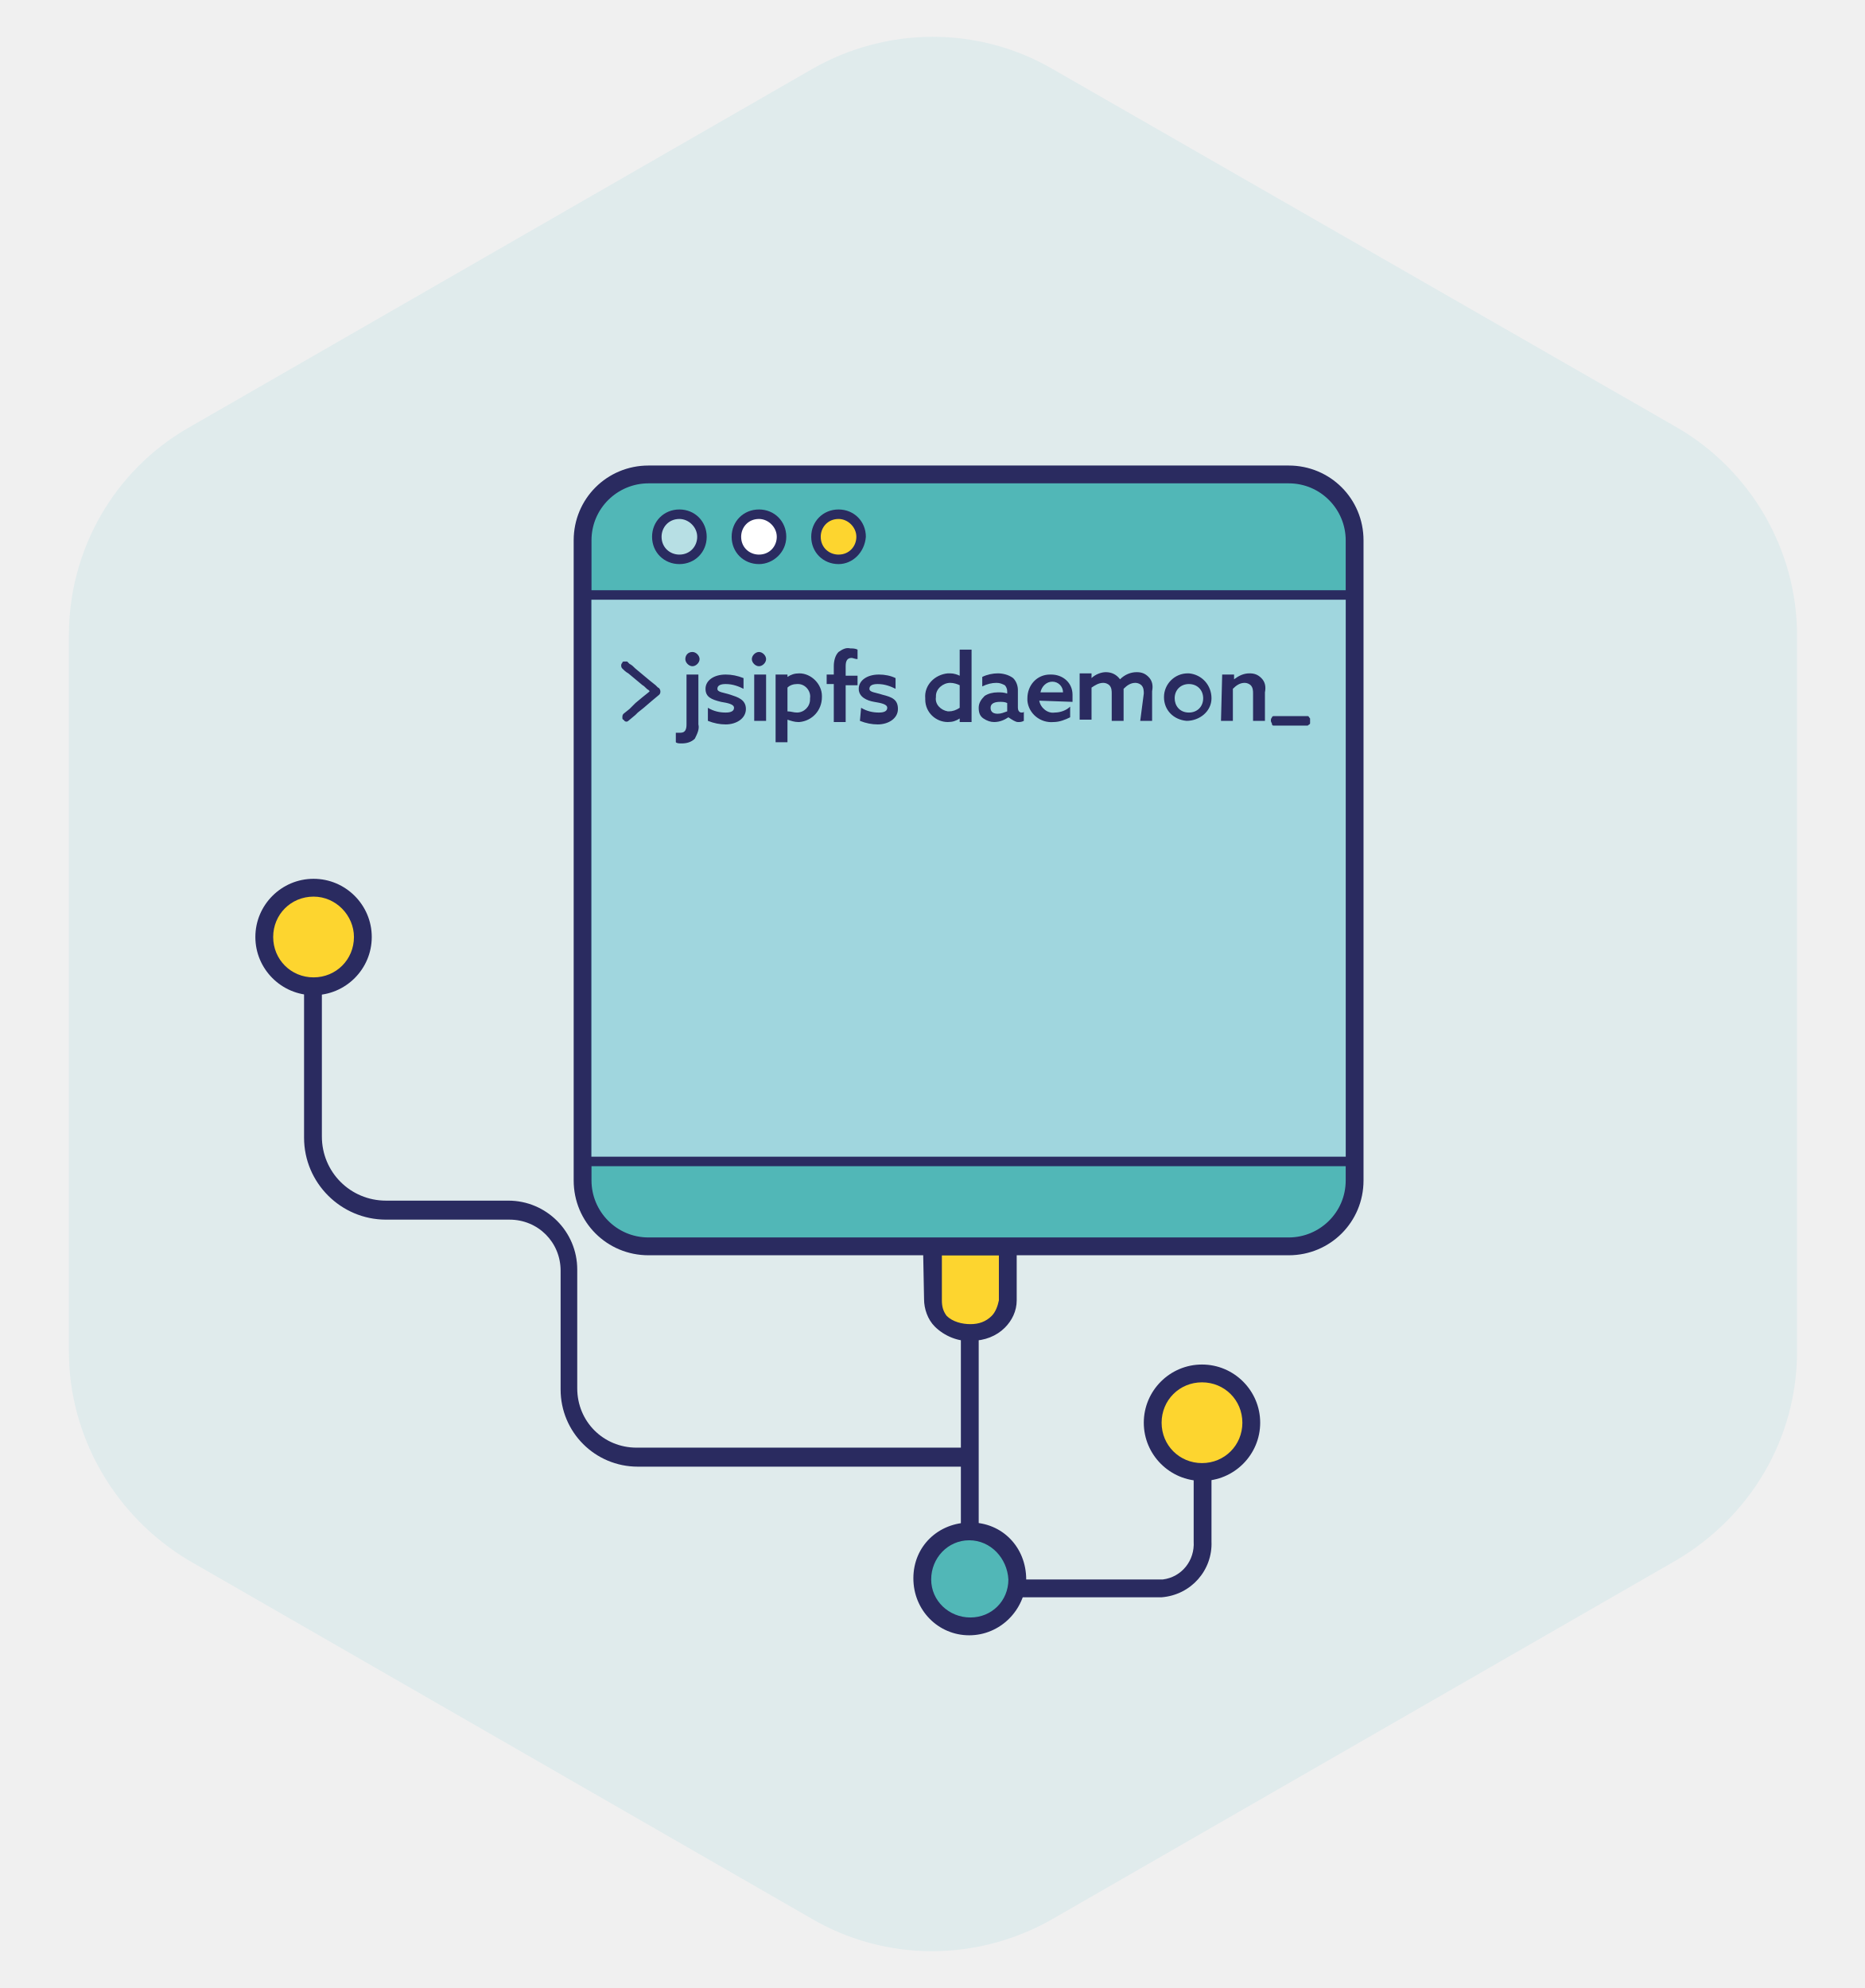
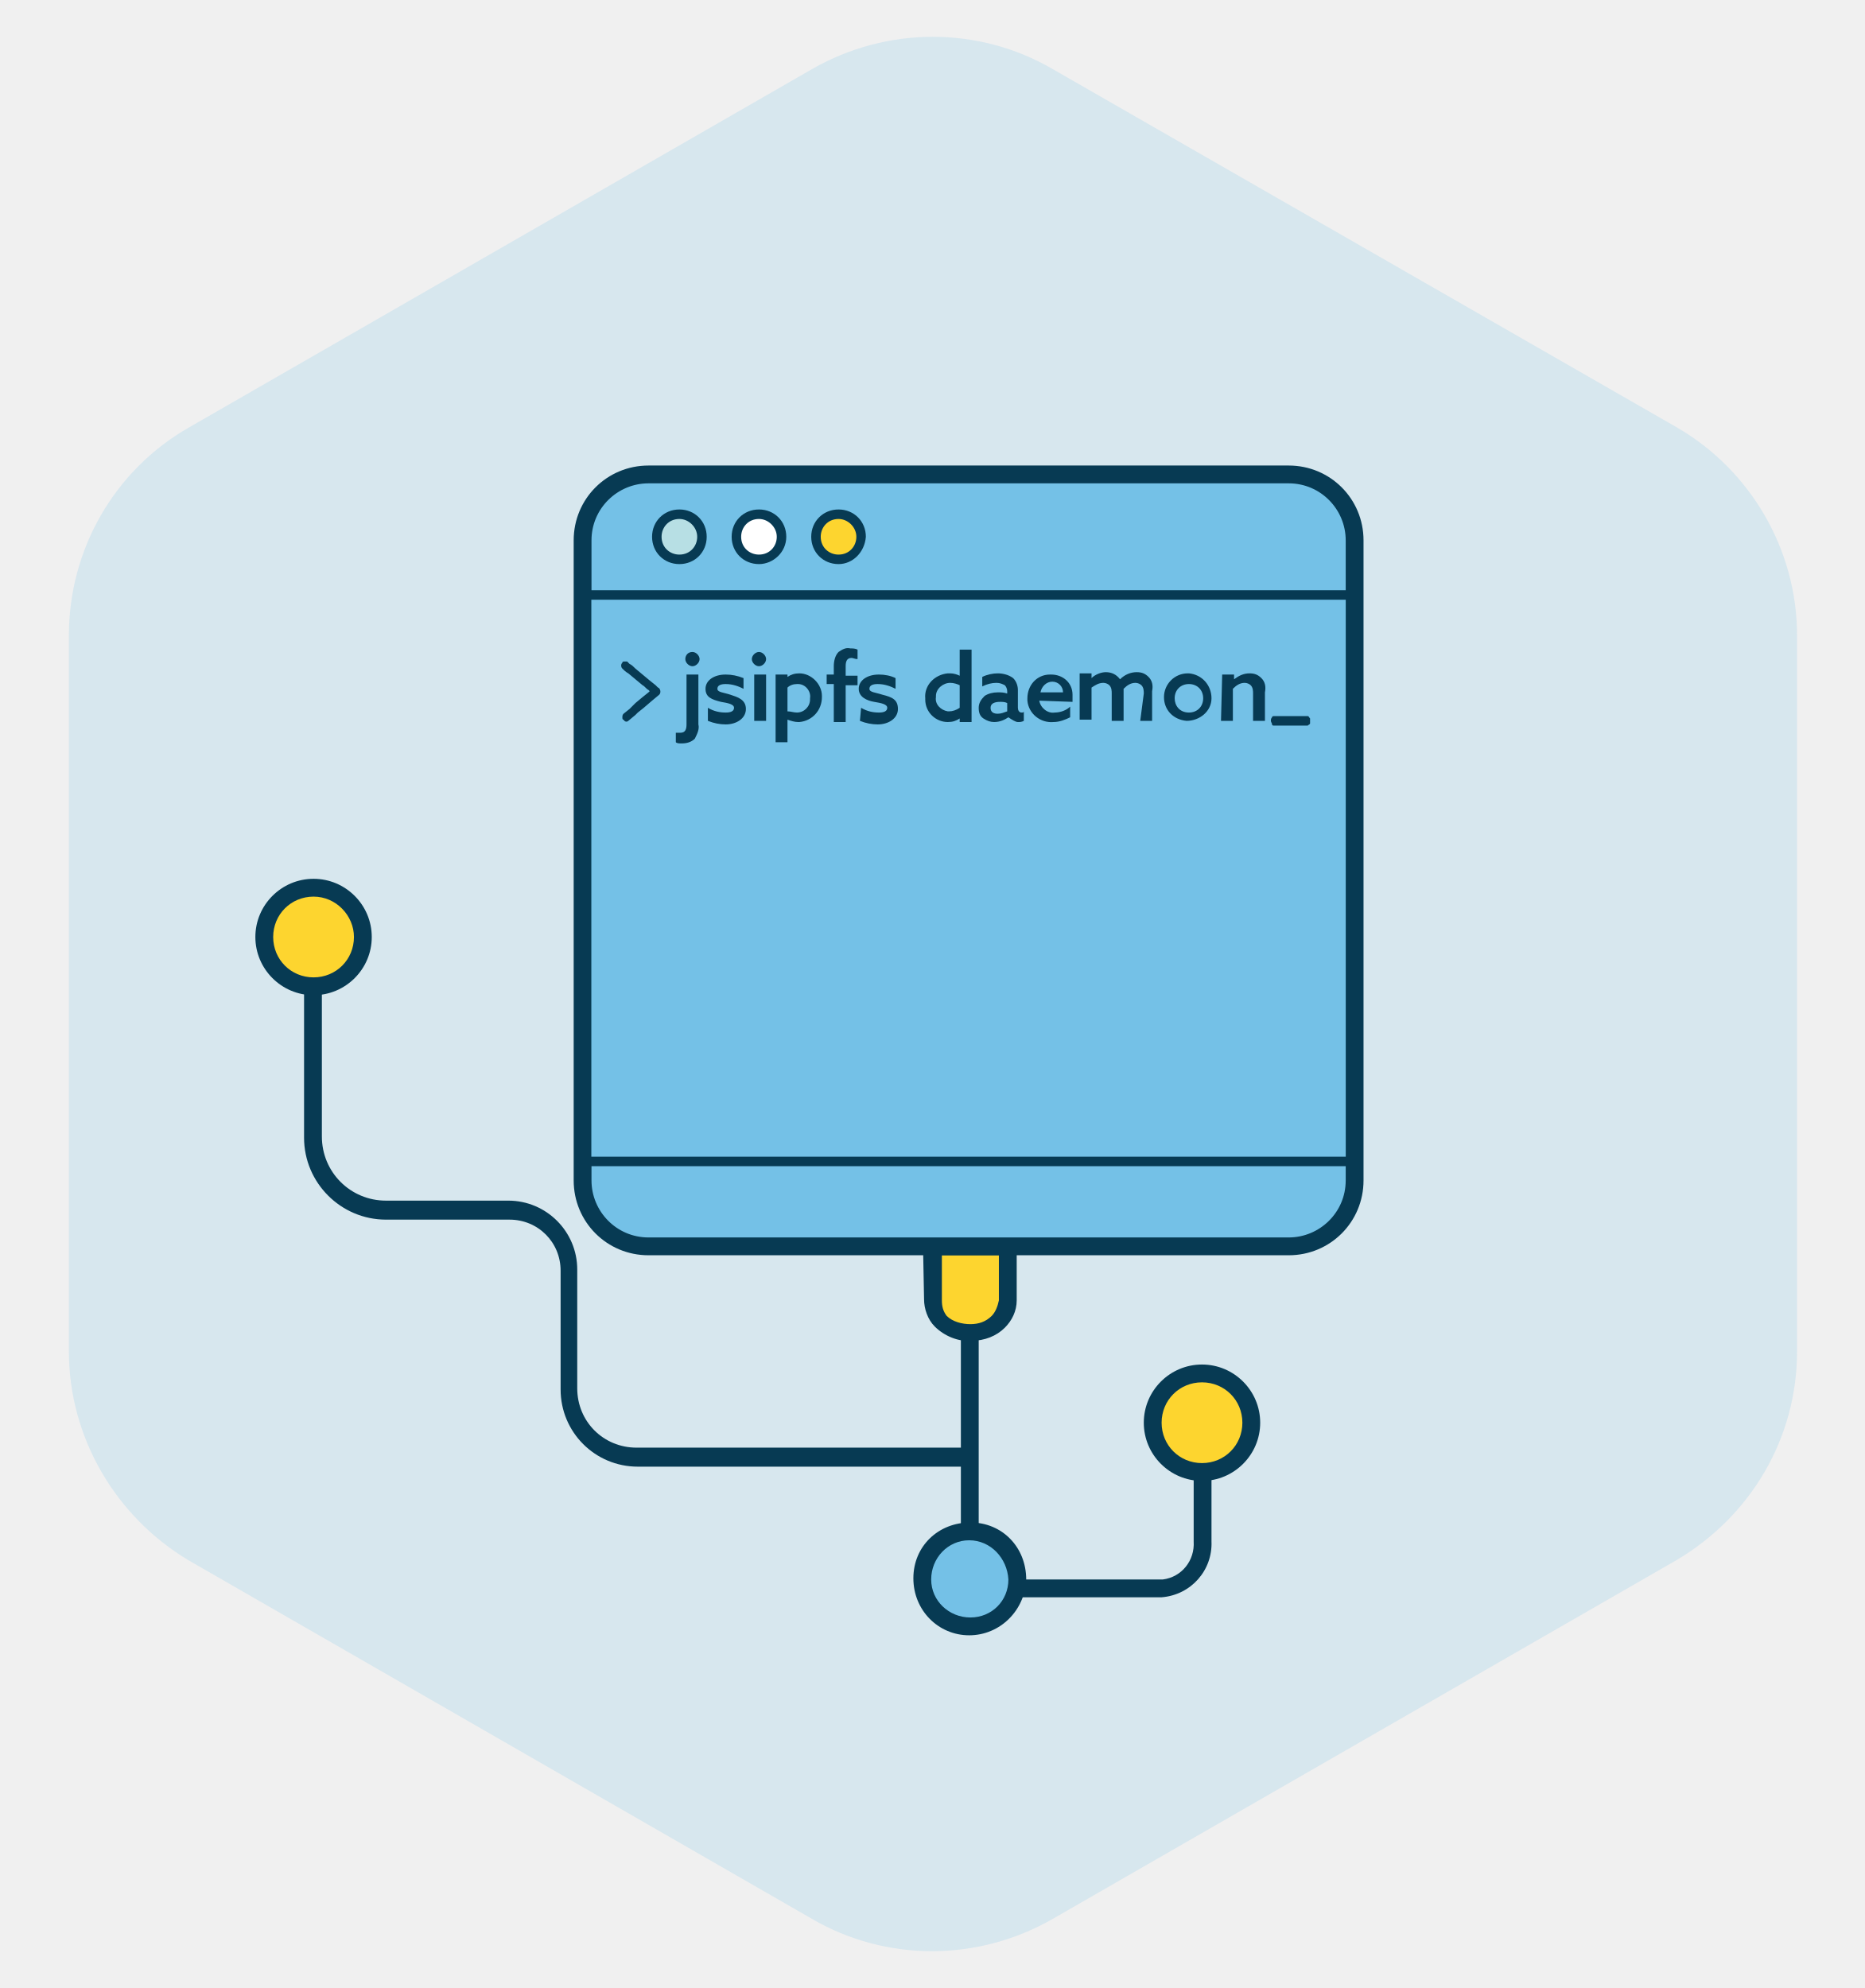
<svg xmlns="http://www.w3.org/2000/svg" id="window_svg__Warstwa_1" viewBox="0 0 157 167.4">
-   <style>.window_svg__st1{fill:#2a2b60}.window_svg__st2{fill:#51b7b7}.window_svg__st3{fill:#fdd52f}</style>
+   <style>.window_svg__st1{fill:#073A53}.window_svg__st2{fill:#74C1E7}.window_svg__st3{fill:#fdd52f}</style>
  <g id="first_group">
-     <path id="window_svg___x3C_g_x3E_" d="M151.3 113.8V53.5c0-7.2-3.9-13.9-10.1-17.5L88.6 5.8c-6.2-3.6-13.9-3.6-20.2 0L15.9 36C9.6 39.6 5.8 46.3 5.8 53.5v60.3c0 7.2 3.9 13.9 10.1 17.6l52.5 30.2c6.2 3.6 13.9 3.6 20.2 0l52.5-30.2c6.3-3.7 10.2-10.3 10.2-17.6z" opacity=".2" fill="#a0d6de" />
+     <path id="window_svg___x3C_g_x3E_" d="M151.3 113.8V53.5c0-7.2-3.9-13.9-10.1-17.5L88.6 5.8c-6.2-3.6-13.9-3.6-20.2 0L15.9 36C9.6 39.6 5.8 46.3 5.8 53.5v60.3c0 7.2 3.9 13.9 10.1 17.6l52.5 30.2c6.2 3.6 13.9 3.6 20.2 0l52.5-30.2c6.3-3.7 10.2-10.3 10.2-17.6z" opacity=".2" fill="#74C1E7" />
    <path class="window_svg__st1" d="M80.9 108.2h1.5v25.6h-1.5z" />
    <path class="window_svg__st1" d="M81.6 123.5H53.7c-3.6 0-6.5-2.9-6.5-6.5v-10c0-2.4-1.9-4.3-4.3-4.3H32.5c-3.8 0-6.9-3.1-6.9-6.9V78.9h1.5v16.8c0 3 2.4 5.4 5.4 5.4h10.3c3.2 0 5.8 2.6 5.8 5.8v10c0 2.8 2.2 5 5 5h27.9v1.6zM97.8 134.5H80.1V133h17.8c1.6-.2 2.7-1.6 2.6-3.2V118h1.5v11.8c.1 2.4-1.7 4.5-4.2 4.7z" />
    <circle class="window_svg__st2" cx="81.6" cy="133" r="4" />
    <path class="window_svg__st1" d="M81.6 137.7c-2.6 0-4.7-2.1-4.7-4.8s2.1-4.7 4.8-4.7 4.7 2.1 4.7 4.8c-.1 2.6-2.2 4.7-4.8 4.7zm0-8c-1.8 0-3.2 1.5-3.2 3.3s1.5 3.2 3.3 3.2c1.8 0 3.2-1.4 3.2-3.2-.1-1.8-1.5-3.3-3.3-3.3z" />
    <path class="window_svg__st3" d="M78.5 105v4.5c0 1.6 1.2 2.7 3.2 2.7 1.6.1 3-1.1 3.1-2.6V105h-6.3z" />
    <path class="window_svg__st1" d="M81.8 112.9c-1.1.1-2.3-.4-3.1-1.2-.6-.6-.9-1.5-.9-2.3l-.1-5.2h7.9v5.3c0 .9-.4 1.7-1 2.3-.7.7-1.7 1.1-2.8 1.1zm-2.5-7.2v3.8c0 .5.1.9.4 1.3.5.5 1.3.7 2 .7s1.3-.2 1.8-.7c.3-.3.5-.8.6-1.3v-3.8h-4.8z" />
    <circle class="window_svg__st3" cx="101.2" cy="119.8" r="4.1" />
    <path class="window_svg__st1" d="M101.2 124.7c-2.7 0-4.9-2.2-4.9-4.9s2.2-4.9 4.9-4.9 4.9 2.2 4.9 4.9-2.2 4.9-4.9 4.9zm0-8.3c-1.9 0-3.4 1.5-3.4 3.4s1.5 3.4 3.4 3.4 3.4-1.5 3.4-3.4-1.5-3.4-3.4-3.4z" />
    <circle class="window_svg__st3" cx="26.4" cy="78.9" r="4.1" />
    <path class="window_svg__st1" d="M26.4 83.8c-2.7 0-4.9-2.2-4.9-4.9s2.2-4.9 4.9-4.9 4.9 2.2 4.9 4.9-2.2 4.9-4.9 4.9zm0-8.3c-1.9 0-3.4 1.5-3.4 3.4s1.5 3.4 3.4 3.4 3.4-1.5 3.4-3.4c0-1.8-1.5-3.4-3.4-3.4z" />
    <path class="window_svg__st2" d="M54.6 40h53.9c3.1 0 5.5 2.5 5.5 5.5v53.9c0 3.1-2.5 5.5-5.5 5.5H54.6c-3.1 0-5.5-2.5-5.5-5.5V45.5c0-3 2.5-5.5 5.5-5.5z" />
    <path class="window_svg__st1" d="M108.5 105.7H54.6c-3.5 0-6.3-2.8-6.3-6.3V45.5c0-3.5 2.8-6.3 6.3-6.3h53.9c3.5 0 6.3 2.8 6.3 6.3v53.9c0 3.5-2.8 6.3-6.3 6.3zm-53.9-65c-2.6 0-4.8 2.1-4.8 4.8v53.9c0 2.6 2.1 4.8 4.8 4.8h53.9c2.6 0 4.8-2.1 4.8-4.8V45.5c0-2.6-2.1-4.8-4.8-4.8H54.6z" />
-     <path fill="#a0d6de" d="M49.8 50h63.5v47.8H49.8z" />
+     <path fill="#74C1E7" d="M49.8 50h63.5v47.8H49.8z" />
    <path class="window_svg__st1" d="M49.5 49.7h65.1v.8H49.5z" />
    <circle cx="57.2" cy="45.3" r="1.9" fill="#b7dfe4" />
    <path class="window_svg__st1" d="M57.2 47.5c-1.3 0-2.3-1-2.3-2.3 0-1.3 1-2.3 2.3-2.3 1.3 0 2.3 1 2.3 2.3s-1 2.3-2.3 2.3zm0-3.8c-.9 0-1.5.7-1.5 1.5 0 .9.7 1.5 1.5 1.5.9 0 1.5-.7 1.5-1.5s-.7-1.5-1.5-1.5z" />
    <circle cx="63.9" cy="45.3" r="1.9" fill="#fff" />
    <path class="window_svg__st1" d="M63.9 47.5c-1.3 0-2.3-1-2.3-2.3 0-1.3 1-2.3 2.3-2.3 1.3 0 2.3 1 2.3 2.3 0 1.3-1.1 2.3-2.3 2.3zm0-3.8c-.9 0-1.5.7-1.5 1.5 0 .9.7 1.5 1.5 1.5.9 0 1.5-.7 1.5-1.5s-.7-1.5-1.5-1.5z" />
    <circle class="window_svg__st3" cx="70.6" cy="45.3" r="1.9" />
    <path class="window_svg__st1" d="M70.6 47.5c-1.3 0-2.3-1-2.3-2.3 0-1.3 1-2.3 2.3-2.3 1.3 0 2.3 1 2.3 2.3-.1 1.3-1.1 2.3-2.3 2.3zm0-3.8c-.9 0-1.5.7-1.5 1.5 0 .9.7 1.5 1.5 1.5.9 0 1.5-.7 1.5-1.5s-.7-1.5-1.5-1.5zM49 97.4h65.1v.8H49zM52.9 60.7l.6-.5.2-.2.5-.4.7-.6.6-.5c.1-.1.1-.2.1-.3 0-.1-.1-.3-.2-.3l-.2-.2-.5-.4-.6-.5-.6-.5c-.2-.2-.3-.3-.5-.4l-.2-.2h-.2c-.1 0-.2 0-.2.1-.1.1-.1.2-.1.2 0 .1 0 .2.1.3.1.1.3.3.5.4l.6.5.6.5c.2.1.3.3.5.4l.1.1-.1.1-.5.4-.6.5-.5.5-.5.4c-.1.1-.1.2-.1.3 0 .1 0 .2.1.2.1.2.3.2.4.1zM107.1 61c0-.1-.1-.2-.1-.3 0-.1 0-.2.1-.3 0-.1.1-.1.2-.1h2.8c.1 0 .1.1.2.2v.4c0 .1-.1.1-.2.2h-2.8c-.1 0-.2 0-.2-.1zM57.8 56.8h1V61c.1.4-.1.8-.3 1.2-.3.3-.7.4-1.1.4-.2 0-.4 0-.5-.1v-.8h.4c.4 0 .5-.3.5-.7v-4.2zm.5-1.9c.3 0 .6.3.6.6s-.3.6-.6.6-.6-.3-.6-.6.2-.6.6-.6zM59.6 59.6c.5.3 1 .4 1.5.4.4 0 .7-.1.7-.4s-.5-.4-1.1-.5c-.8-.2-1.3-.4-1.3-1.1s.7-1.2 1.7-1.2c.5 0 1 .1 1.5.3v.9c-.4-.2-.9-.4-1.5-.4-.4 0-.7.1-.7.4s.5.3 1.1.5 1.3.4 1.3 1.2S62 61 61.1 61c-.5 0-1-.1-1.5-.3v-1.1zM63.9 54.9c.3 0 .6.3.6.6s-.3.6-.6.6-.6-.3-.6-.6.3-.6.6-.6zm-.4 1.9h1v3.9h-1v-3.9zM66.3 62.5h-1v-5.7h1v.2c.3-.2.6-.3 1-.3 1 0 1.9.9 1.9 1.9v.1c0 1.1-.8 2-1.9 2.1h-.1c-.3 0-.6-.1-.9-.2v1.9zm.8-2.5c.6 0 1.1-.5 1.1-1.1v-.1c.1-.6-.4-1.2-1-1.2h-.1c-.3 0-.6.1-.8.3v2c.3 0 .5.1.8.1zM70.2 57.6h-.6v-.8h.6v-.7c0-.4.1-.9.4-1.2.3-.2.6-.4 1-.3.2 0 .4 0 .6.1v.8c-.2 0-.4-.1-.5-.1-.4 0-.5.3-.5.7v.8h1v.8h-1v3.1h-1v-3.2zM72.5 59.6c.5.3 1 .4 1.5.4.4 0 .7-.1.7-.4s-.5-.4-1.1-.5-1.3-.4-1.3-1.1.7-1.2 1.7-1.2c.5 0 1 .1 1.4.3v.9c-.4-.2-.9-.4-1.5-.4-.4 0-.7.1-.7.4s.5.3 1.1.5c.8.2 1.3.4 1.3 1.2s-.8 1.3-1.7 1.3c-.5 0-1-.1-1.5-.3l.1-1.1zM80.8 60.5c-.3.2-.6.3-1 .3-1 0-1.9-.8-1.9-1.9v-.1c-.1-1.1.8-2 1.9-2.1h.2c.3 0 .6.1.8.2v-2.2h1v6.1h-1v-.3zm0-2.8c-.2-.1-.5-.2-.8-.2-.6 0-1.2.5-1.2 1.1v.1c-.1.6.4 1.1 1 1.2h.1c.3 0 .6-.1.9-.3v-1.9zM84.9 60.4c-.3.2-.7.4-1.2.4-.3 0-.6-.1-.9-.3-.3-.2-.4-.5-.4-.9s.2-.7.5-1c.3-.2.7-.3 1.1-.3.3 0 .5 0 .8.1v-.2c0-.2-.1-.4-.2-.5-.2-.1-.4-.2-.7-.2-.4 0-.8.1-1.2.3V57c.4-.2.9-.3 1.3-.3s.9.1 1.3.4c.3.3.4.7.4 1v1.5c0 .2.1.4.3.4.1 0 .2 0 .2-.1v.8c-.2.1-.3.1-.5.1s-.5-.2-.8-.4zm-.1-1.2c-.2-.1-.4-.1-.6-.1-.4 0-.8.1-.8.5s.3.5.6.5.5-.1.8-.2v-.7zM87.5 59c.1.6.7 1.1 1.3 1 .5 0 1-.2 1.3-.5v.9c-.4.2-.9.4-1.4.4-1.1.1-2.1-.7-2.2-1.8v-.2c0-1.1.8-2 1.9-2h.1c1 0 1.8.7 1.8 1.7V59.1l-2.8-.1zm2-.7c0-.5-.4-.9-.9-.9s-.9.4-1 .9h1.9zM96.3 58.4c0-.2 0-.5-.2-.7-.1-.1-.3-.2-.5-.2-.4 0-.7.2-1 .5v2.7h-1v-2.3c0-.2 0-.5-.2-.7-.1-.1-.3-.2-.5-.2-.4 0-.7.2-1 .4v2.7h-1v-3.9h1v.4c.3-.3.8-.5 1.2-.5.5 0 .9.2 1.2.6.4-.4.9-.6 1.4-.6.4 0 .7.1 1 .4.3.3.4.7.3 1.2v2.5h-1l.3-2.3zM100.1 56.7c1.1.1 1.9 1 1.9 2.1s-1 1.9-2.1 1.9c-1.1-.1-1.9-.9-1.9-2s.9-2 2-2h.1zm0 3.3c.7 0 1.2-.5 1.2-1.2s-.5-1.2-1.2-1.2-1.2.5-1.2 1.2c0 .6.4 1.2 1.2 1.2-.1 0-.1 0 0 0zM102.9 56.8h1v.4c.4-.3.8-.5 1.3-.5.4 0 .7.1 1 .4.3.3.4.7.3 1.2v2.4h-1v-2.3c0-.2 0-.5-.2-.7-.1-.1-.3-.2-.5-.2-.4 0-.7.2-1 .5v2.7h-1l.1-3.9z" />
  </g>
</svg>
